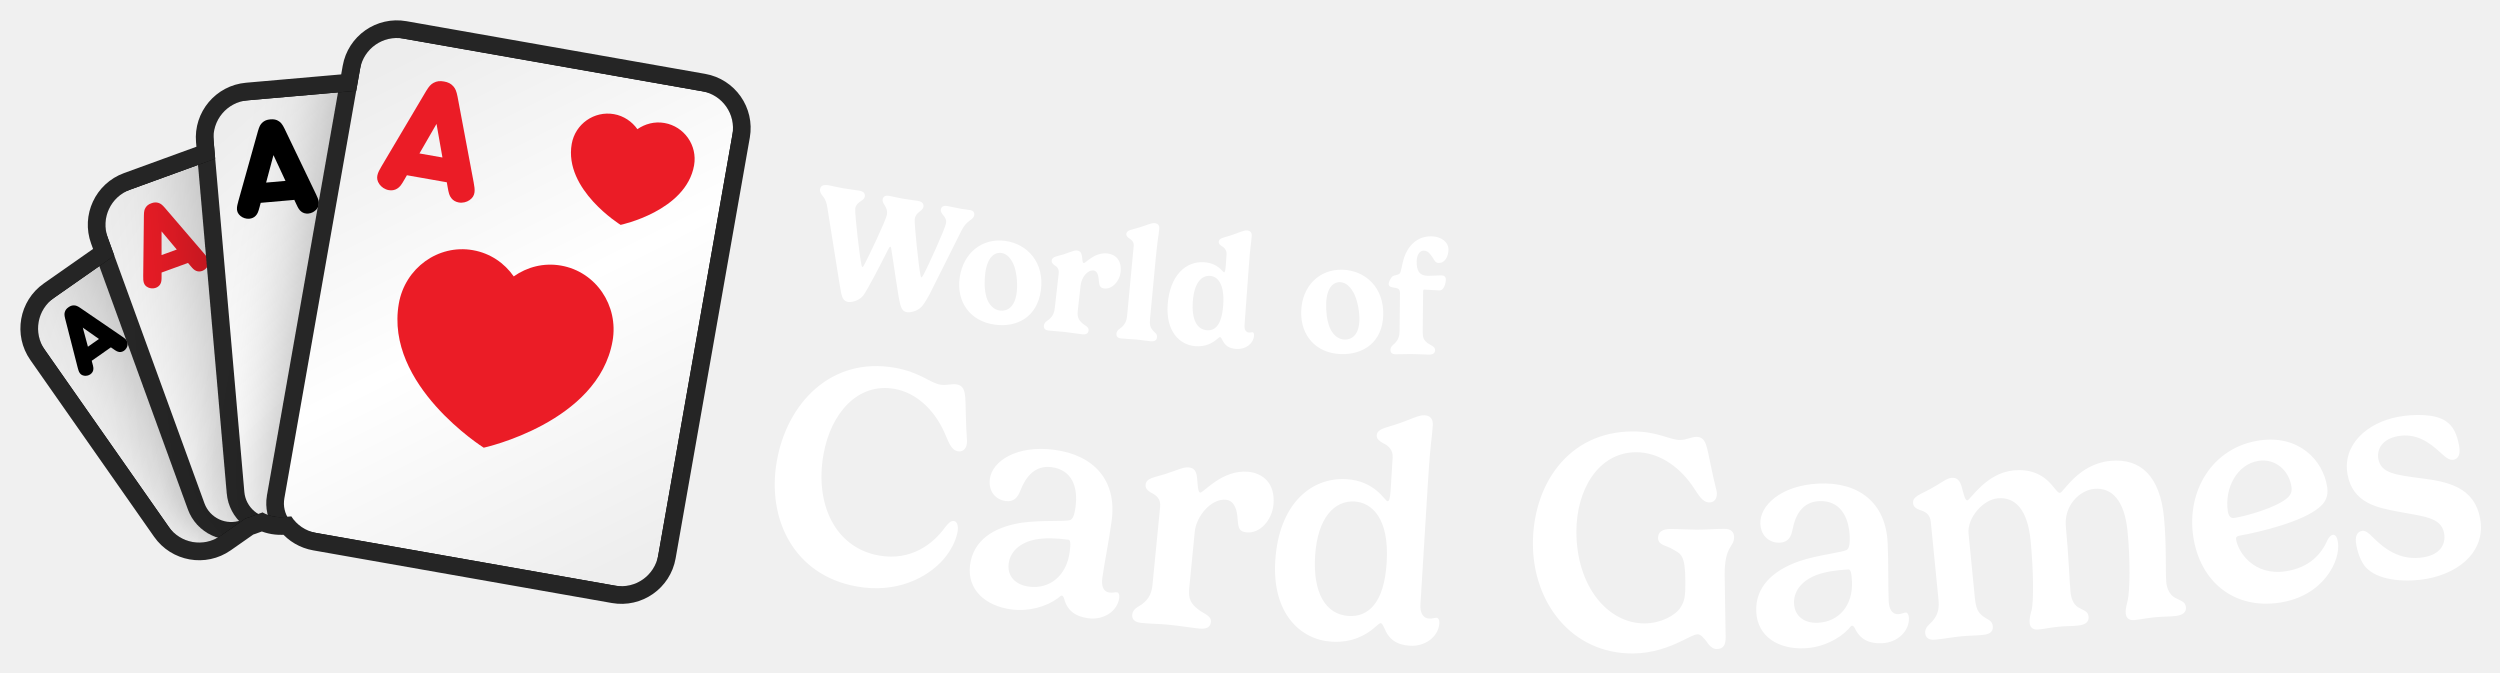
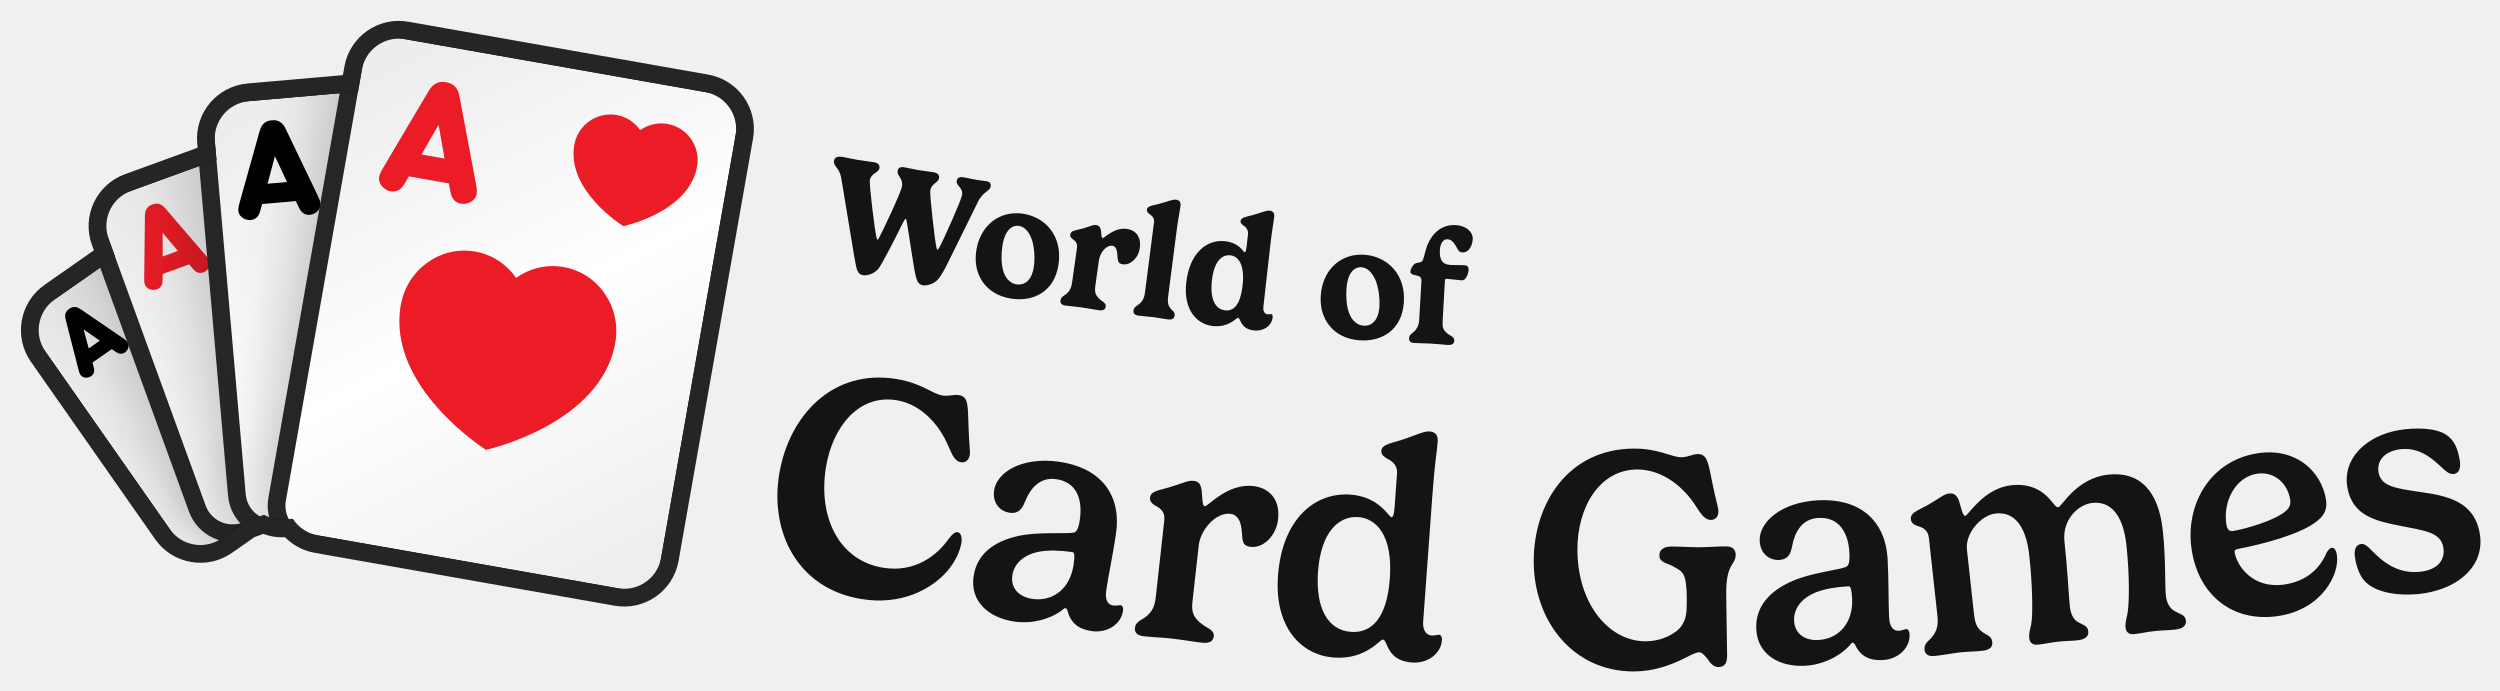
- <svg xmlns="http://www.w3.org/2000/svg" xmlns:xlink="http://www.w3.org/1999/xlink" viewBox="-3.25 -3.25 426.72 114.79" width="426.72" height="114.79">
+ <svg xmlns="http://www.w3.org/2000/svg" xmlns:xlink="http://www.w3.org/1999/xlink" viewBox="-3.33 -3.33 425.16 117.51" width="425.16" height="117.51">
  <defs>
    <rect id="path-1" x="0" y="0" width="5464" height="1280" />
    <rect id="path-3" x="0" y="0" width="1279.966" height="1280" />
    <path d="M654.667,7.381 L1041.451,230.691 C1067.755,245.877 1076.767,279.512 1061.581,305.816 L747.051,850.597 C731.865,876.902 698.23,885.914 671.926,870.727 L285.142,647.418 C271.344,639.451 262.304,626.408 259.019,612.01 L248.673,609.238 C237.588,606.268 228.207,600.115 221.247,592.027 L200.473,592.025 C198.498,592.025 196.547,591.921 194.626,591.718 L151.468,603.281 C122.13,611.142 91.974,593.731 84.112,564.393 L1.886,257.522 C-5.975,228.183 11.436,198.027 40.774,190.166 L145.477,162.11 L145.477,133.795 C145.477,103.422 170.1,78.799 200.473,78.799 L333.867,78.799 L340.716,53.24 C348.577,23.901 378.734,6.491 408.072,14.352 L563.147,55.903 L579.542,27.511 C594.728,1.207 628.363,-7.806 654.667,7.381 Z" id="path-5" />
    <filter x="-59.0%" y="-44.4%" width="218.0%" height="188.8%" filterUnits="objectBoundingBox" id="filter-7">
      <feOffset dx="0" dy="0" in="SourceAlpha" result="shadowOffsetOuter1" />
      <feGaussianBlur stdDeviation="64" in="shadowOffsetOuter1" result="shadowBlurOuter1" />
      <feColorMatrix values="0 0 0 0 0   0 0 0 0 0   0 0 0 0 0  0 0 0 0.32 0" type="matrix" in="shadowBlurOuter1" result="shadowMatrixOuter1" />
      <feMerge>
        <feMergeNode in="shadowMatrixOuter1" />
        <feMergeNode in="SourceGraphic" />
      </feMerge>
    </filter>
    <linearGradient x1="21.639%" y1="0%" x2="78.361%" y2="100%" id="linearGradient-8">
      <stop stop-color="#EDEDED" offset="0%" />
      <stop stop-color="#FFFFFF" offset="50.295%" />
      <stop stop-color="#EEEEEE" offset="100%" />
    </linearGradient>
    <filter x="-49.2%" y="-37.0%" width="198.3%" height="174.0%" filterUnits="objectBoundingBox" id="filter-9">
      <feOffset dx="0" dy="0" in="SourceAlpha" result="shadowOffsetOuter1" />
      <feGaussianBlur stdDeviation="64" in="shadowOffsetOuter1" result="shadowBlurOuter1" />
      <feColorMatrix values="0 0 0 0 0   0 0 0 0 0   0 0 0 0 0  0 0 0 0.32 0" type="matrix" in="shadowBlurOuter1" result="shadowMatrixOuter1" />
      <feMerge>
        <feMergeNode in="shadowMatrixOuter1" />
        <feMergeNode in="SourceGraphic" />
      </feMerge>
    </filter>
    <linearGradient x1="21.639%" y1="0%" x2="78.361%" y2="100%" id="linearGradient-10">
      <stop stop-color="#EDEDED" offset="0%" />
      <stop stop-color="#FFFFFF" offset="50.295%" />
      <stop stop-color="#EEEEEE" offset="100%" />
    </linearGradient>
    <filter x="-41.0%" y="-30.9%" width="181.9%" height="161.7%" filterUnits="objectBoundingBox" id="filter-11">
      <feOffset dx="0" dy="0" in="SourceAlpha" result="shadowOffsetOuter1" />
      <feGaussianBlur stdDeviation="64" in="shadowOffsetOuter1" result="shadowBlurOuter1" />
      <feColorMatrix values="0 0 0 0 0   0 0 0 0 0   0 0 0 0 0  0 0 0 0.32 0" type="matrix" in="shadowBlurOuter1" result="shadowMatrixOuter1" />
      <feMerge>
        <feMergeNode in="shadowMatrixOuter1" />
        <feMergeNode in="SourceGraphic" />
      </feMerge>
    </filter>
    <linearGradient x1="21.639%" y1="0%" x2="78.361%" y2="100%" id="linearGradient-12">
      <stop stop-color="#EDEDED" offset="0%" />
      <stop stop-color="#FFFFFF" offset="50.295%" />
      <stop stop-color="#EEEEEE" offset="100%" />
    </linearGradient>
    <filter x="-34.1%" y="-25.7%" width="168.3%" height="151.4%" filterUnits="objectBoundingBox" id="filter-13">
      <feOffset dx="0" dy="0" in="SourceAlpha" result="shadowOffsetOuter1" />
      <feGaussianBlur stdDeviation="64" in="shadowOffsetOuter1" result="shadowBlurOuter1" />
      <feColorMatrix values="0 0 0 0 0   0 0 0 0 0   0 0 0 0 0  0 0 0 0.32 0" type="matrix" in="shadowBlurOuter1" result="shadowMatrixOuter1" />
      <feMerge>
        <feMergeNode in="shadowMatrixOuter1" />
        <feMergeNode in="SourceGraphic" />
      </feMerge>
    </filter>
    <linearGradient x1="21.639%" y1="0%" x2="78.361%" y2="100%" id="linearGradient-14">
      <stop stop-color="#EDEDED" offset="0%" />
      <stop stop-color="#FFFFFF" offset="50.295%" />
      <stop stop-color="#EEEEEE" offset="100%" />
    </linearGradient>
  </defs>
  <g transform="translate(-11.594,-23.478) scale(0.11594)">
    <mask id="mask-4" fill="white">
      <use xlink:href="#path-3" />
    </mask>
    <g id="Mask" />
    <g id="Group" stroke-width="1" fill-rule="evenodd" mask="url(#mask-4)">
      <g transform="translate(700.504, 678.0126) rotate(-20) translate(-700.504, -678.0126)translate(166.0272, 238.9585)">
        <g transform="translate(-0, -0)">
          <mask id="mask-6" fill="white">
            <use xlink:href="#path-5" />
          </mask>
          <path stroke="#252525" stroke-width="26" d="M661.167,-3.877 L1047.951,219.432 C1080.473,238.209 1091.616,279.794 1072.839,312.316 L758.31,857.097 C739.533,889.619 697.948,900.762 665.426,881.986 L278.642,658.676 C264.448,650.481 253.966,637.684 248.632,622.685 L245.308,621.795 C234.009,618.767 223.884,612.979 215.705,605.026 L200.473,605.025 C198.91,605.025 197.353,604.972 195.803,604.861 L154.833,615.838 C118.559,625.557 81.275,604.031 71.555,567.758 L-10.671,260.886 C-20.39,224.613 1.136,187.328 37.41,177.609 L132.477,152.135 L132.477,133.795 C132.477,96.242 162.92,65.799 200.473,65.799 L323.892,65.799 L328.159,49.875 C337.879,13.602 375.163,-7.925 411.436,1.795 L556.877,40.764 L568.283,21.011 C587.06,-11.511 628.645,-22.654 661.167,-3.877 Z" />
          <g mask="url(#mask-6)">
            <g transform="translate(-12.346, -20.1207)">
              <g id="small_spade_1" filter="url(#filter-7)" transform="translate(210.9129, 389.3938) rotate(-15) translate(-210.9129, -389.3938)translate(49.8576, 175.5497)">
                <rect id="Background" stroke="#252525" stroke-width="26" fill="url(#linearGradient-8)" x="-13" y="-13" width="348.11" height="453.688" rx="54.996" />
                <path d="M243.897,27.593 C243.897,27.593 294.439,46.921 294.501,83.212 C294.501,98.995 281.209,111.813 264.79,111.831 C259.556,111.836 254.629,110.478 250.35,108.157 L256.538,128.766 L231.229,128.766 L237.404,108.197 C233.153,110.517 228.26,111.881 223.047,111.892 C206.62,111.901 193.284,99.118 193.266,83.326 C193.205,47.045 243.897,27.593 243.897,27.593 Z" id="Spade-small" fill="#000000" />
                <path d="M24.778,103.856 L51.007,34.253 C52.733,29.769 54.044,27.838 56.046,26.251 C58.462,24.32 61.015,23.561 64.605,23.561 C68.194,23.561 70.748,24.32 73.164,26.251 C75.165,27.838 76.477,29.769 78.202,34.253 L104.431,103.856 C106.709,109.926 108.228,114.686 103.603,119.308 C101.463,121.446 98.219,122.895 94.906,122.895 C92.214,122.895 89.798,121.998 88.073,120.412 C86.002,118.549 85.105,116.687 83.31,111.72 L81.861,107.719 L47.349,107.719 L45.899,111.72 C44.105,116.687 43.207,118.549 41.137,120.412 C39.411,121.998 36.995,122.895 34.303,122.895 C30.99,122.895 27.746,121.446 25.606,119.308 C20.982,114.686 22.5,109.926 24.778,103.856 Z M74.544,87.576 L64.605,60.259 L54.665,87.576 L74.544,87.576 Z" id="A" fill="#000000" />
              </g>
              <g id="small_diamond_1" filter="url(#filter-9)" transform="translate(351.0898, 355.5329) rotate(-360) translate(-351.0898, -355.5329)translate(157.8235, 98.9199)">
                <rect id="Background" stroke="#252525" stroke-width="26" fill="url(#linearGradient-10)" x="-13" y="-13" width="412.533" height="539.226" rx="54.996" />
                <polygon id="Diamond-small" fill="#EB1B28" points="300.954 22.074 353.401 93.826 300.954 165.557 248.485 93.826" />
                <path d="M29.802,125.878 L61.277,42.355 C63.348,36.974 64.921,34.657 67.323,32.753 C70.222,30.435 73.287,29.524 77.594,29.524 C81.901,29.524 84.966,30.435 87.865,32.753 C90.267,34.657 91.841,36.974 93.911,42.355 L125.386,125.878 C128.119,133.163 129.942,138.875 124.392,144.421 C121.824,146.987 117.932,148.725 113.956,148.725 C110.725,148.725 107.826,147.649 105.756,145.745 C103.271,143.51 102.194,141.275 100.041,135.315 L98.301,130.514 L56.887,130.514 L55.148,135.315 C52.994,141.275 51.917,143.51 49.432,145.745 C47.362,147.649 44.463,148.725 41.232,148.725 C37.257,148.725 33.364,146.987 30.796,144.421 C25.247,138.875 27.069,133.163 29.802,125.878 Z M89.521,106.343 L77.594,73.562 L65.667,106.343 L89.521,106.343 Z" id="A" fill="#EB1B28" />
              </g>
              <g id="small_clover_1" filter="url(#filter-11)" transform="translate(511.6136, 377.7066) rotate(-345) translate(-511.6136, -377.7066)translate(279.6941, 69.771)">
                <rect id="Background" stroke="#252525" stroke-width="26" fill="url(#linearGradient-12)" x="-13" y="-13" width="489.839" height="641.871" rx="54.996" />
                <path d="M347.866,39.734 C367.599,39.734 383.595,55.536 383.595,75.06 C383.595,84.425 379.905,92.946 373.883,99.274 C378.307,97.333 383.203,96.253 388.353,96.253 C408.072,96.253 424.081,112.082 424.081,131.58 C424.081,151.104 408.072,166.919 388.353,166.919 C372.39,166.919 358.858,156.556 354.282,142.251 C354.334,142.684 354.408,143.092 354.506,143.474 C358.945,160.826 367.798,185.424 367.798,185.424 L328,185.424 C328,185.424 336.827,160.734 341.253,143.474 C341.354,143.079 341.428,142.656 341.479,142.206 C336.916,156.534 323.372,166.919 307.393,166.919 C287.646,166.919 271.677,151.104 271.677,131.58 C271.677,112.082 287.646,96.253 307.393,96.253 C312.539,96.253 317.432,97.331 321.855,99.271 C315.837,92.944 312.15,84.424 312.15,75.06 C312.15,55.536 328.133,39.734 347.866,39.734 Z" id="Clover-small" fill="#000000" />
                <path d="M28.576,146.475 L66.345,46.247 C68.83,39.79 70.719,37.009 73.601,34.724 C77.08,31.943 80.758,30.85 85.926,30.85 C91.095,30.85 94.772,31.943 98.251,34.724 C101.133,37.009 103.022,39.79 105.507,46.247 L143.276,146.475 C146.556,155.216 148.743,162.07 142.084,168.726 C139.003,171.805 134.331,173.891 129.56,173.891 C125.684,173.891 122.205,172.6 119.72,170.315 C116.738,167.633 115.446,164.951 112.862,157.799 L110.775,152.038 L61.078,152.038 L58.99,157.799 C56.406,164.951 55.114,167.633 52.132,170.315 C49.647,172.6 46.168,173.891 42.292,173.891 C37.521,173.891 32.85,171.805 29.768,168.726 C23.109,162.07 25.296,155.216 28.576,146.475 Z M100.239,123.032 L85.926,83.696 L71.613,123.032 L100.239,123.032 Z" id="A" fill="#000000" />
              </g>
              <g id="small_heart_1" filter="url(#filter-13)" transform="translate(675.6425, 459.1748) rotate(-330) translate(-675.6425, -459.1748)translate(397.3371, 89.6494)">
                <rect id="Background" stroke="#252525" stroke-width="26" fill="url(#linearGradient-14)" x="-13" y="-13" width="582.611" height="765.051" rx="54.996" />
                <path d="M341.635,288.824 C315.976,288.845 292.736,299.456 275.815,316.611 C258.851,299.507 235.579,288.948 209.909,288.989 C158.08,289.041 116.117,332.207 116.16,385.365 C116.309,507.485 276.113,572.616 276.113,572.616 C276.113,572.616 435.789,507.092 435.619,384.932 C435.544,331.774 393.497,288.752 341.635,288.824" id="Heart-big" fill="#EB1B28" />
                <path d="M417.458,71.521 C407.751,61.933 394.392,55.711 379.689,55.711 C350.027,55.745 325.983,79.908 326.015,109.677 C326.095,178.084 417.593,214.563 417.593,214.563 C417.593,214.563 508.981,177.883 508.901,109.459 C508.854,79.674 484.777,55.594 455.084,55.627 C440.412,55.627 427.165,61.899 417.458,71.521 Z" id="Heart-small" fill="#EB1B28" />
                <path d="M56.059,190.564 L101.383,70.289 C104.365,62.541 106.631,59.203 110.09,56.462 C114.264,53.124 118.677,51.813 124.88,51.813 C131.082,51.813 135.495,53.124 139.67,56.462 C143.129,59.203 145.395,62.541 148.377,70.289 L193.701,190.564 C197.637,201.054 200.261,209.278 192.269,217.265 C188.572,220.96 182.966,223.464 177.241,223.464 C172.589,223.464 168.415,221.914 165.433,219.172 C161.855,215.954 160.304,212.735 157.203,204.153 L154.698,197.239 L95.061,197.239 L92.556,204.153 C89.455,212.735 87.905,215.954 84.327,219.172 C81.345,221.914 77.17,223.464 72.518,223.464 C66.793,223.464 61.187,220.96 57.49,217.265 C49.499,209.278 52.123,201.054 56.059,190.564 Z M142.055,162.432 L124.88,115.228 L107.704,162.432 L142.055,162.432 Z" id="A" fill="#EB1B28" />
              </g>
            </g>
          </g>
        </g>
      </g>
    </g>
  </g>
-   <path fill="#ffffff" d="M148.3 39.42C148.47 39.06 148.62 38.85 148.72 38.86C148.78 38.88 148.86 39 148.88 39.25C149.24 41.33 150.05 47.43 150.41 48.71C150.61 49.45 150.89 49.93 151.55 50.04C151.95 50.11 153.27 50 154.14 49.01C154.59 48.48 155.29 47.29 155.78 46.26L160.84 36.16C161.79 34.2 162.88 34.39 163.04 33.48C163.12 33.02 162.87 32.7 162.35 32.61C161.81 32.51 161.28 32.48 160.74 32.38C160.15 32.28 159 32.01 158.48 31.92C157.71 31.79 157.41 32.08 157.34 32.51C157.19 33.33 158.44 33.67 158.22 34.88C158.06 35.82 155.02 42.51 154.36 43.67C154.21 43.94 154.1 44.1 154.03 44.09C153.97 44.08 153.93 43.96 153.87 43.73C153.59 42.54 152.76 34.82 152.89 34.09C153.1 32.88 154.23 32.84 154.37 32.05C154.46 31.5 154.11 31.16 153.43 31.04C152.74 30.92 151.89 30.84 150.81 30.65C150.22 30.55 149.08 30.28 148.54 30.19C147.79 30.05 147.48 30.35 147.41 30.78C147.27 31.6 148.37 32.03 148.13 33.41C147.95 34.43 144.82 40.94 144.25 41.97C144.17 42.15 144.03 42.34 143.95 42.33C143.9 42.32 143.84 42.19 143.81 42.04C143.5 40.81 142.61 33.03 142.73 32.33C142.95 31.1 144.22 31.12 144.36 30.3C144.45 29.8 144.17 29.42 143.45 29.3C142.74 29.17 141.76 29.07 140.64 28.88C139.52 28.68 138.96 28.52 138.32 28.4C137.35 28.23 136.84 28.37 136.72 29.05C136.64 29.48 136.94 29.91 137.17 30.19C137.7 30.84 137.87 31.51 137.96 32.12L140 44.91C140.14 45.84 140.35 46.84 140.37 46.96C140.55 47.7 140.85 48.18 141.51 48.29C141.9 48.36 143.19 48.24 144.05 47.25C144.64 46.57 147.11 41.81 148.3 39.42ZM167.69 39.93C168.61 40.06 169.44 40.89 169.94 42.39C170.33 43.67 170.46 45.43 170.27 46.81C169.94 49.19 168.65 49.93 167.41 49.76C166.45 49.63 165.57 48.88 165.14 47.53C164.74 46.22 164.76 44.58 164.93 43.32C165.3 40.63 166.51 39.77 167.69 39.93ZM160.55 44.18C159.99 48.25 162.3 51.58 166.54 52.16C170.34 52.69 173.78 50.87 174.41 46.34C175.07 41.54 172.09 38.39 168.35 37.87C164.41 37.33 161.15 39.89 160.55 44.18ZM183.42 42.92C183.9 42.98 184.2 43.49 184.28 44.37C184.38 45.32 184.35 45.89 185.25 45.99C186.59 46.14 187.85 44.74 188.02 43.25C188.26 41.09 187.09 40.16 185.76 40.01C183.57 39.77 182.04 41.69 181.74 41.66C181.51 41.63 181.49 41.07 181.44 40.53C181.33 39.81 181.07 39.57 180.57 39.51C180.09 39.45 179.69 39.71 178.28 40.17C177.2 40.5 176.34 40.53 176.26 41.22C176.22 41.59 176.45 41.79 176.71 42C177.1 42.22 177.55 42.6 177.46 43.39L176.8 49.25C176.72 49.94 176.56 50.64 175.82 51.27C175.53 51.5 175 51.74 174.93 52.32C174.88 52.73 175.06 53.09 175.73 53.17C176.88 53.3 177.46 53.3 178.38 53.4C179.72 53.55 180.64 53.72 181.43 53.81C182.23 53.9 182.51 53.6 182.56 53.14C182.63 52.52 181.87 52.3 181.46 51.91C180.77 51.25 180.6 50.78 180.72 49.71L181.2 45.45C181.35 44.13 182.34 42.8 183.42 42.92ZM194.62 35.81C194.68 35.19 194.37 34.89 193.84 34.84C193.24 34.78 192.39 35.23 191 35.64C189.92 35.97 189.06 36.02 189 36.67C188.97 37.03 189.22 37.24 189.49 37.43C189.88 37.66 190.32 38.05 190.26 38.73L189.14 50.59C189.07 51.28 188.92 51.98 188.18 52.62C187.91 52.86 187.36 53.11 187.31 53.69C187.27 54.1 187.45 54.46 188.12 54.52C189.1 54.62 189.88 54.62 190.78 54.71C191.48 54.77 192.41 54.93 193.12 55C193.91 55.07 194.2 54.77 194.24 54.31C194.3 53.7 193.85 53.56 193.49 53.11C193.12 52.65 192.94 52.22 193.05 51.15L194.01 40.95C194.35 37.41 194.48 37.26 194.62 35.81ZM202.77 53.12C201.08 53 200.12 51.33 200.35 48.2C200.59 44.93 201.88 43.74 203.31 43.84C204.55 43.93 205.8 45.16 205.54 48.82C205.29 52.24 204.15 53.22 202.77 53.12ZM207.78 56.31C209.35 56.42 210.7 55.43 210.8 54C210.82 53.68 210.7 53.47 210.55 53.46C210.36 53.44 210.2 53.53 209.92 53.51C209.32 53.46 209.13 52.85 209.17 52.32L209.91 42.2C210.16 38.64 210.3 38.49 210.4 37.05C210.45 36.42 210.13 36.12 209.6 36.08C209 36.04 208.13 36.51 206.77 36.95C205.68 37.3 204.82 37.37 204.77 38.02C204.75 38.39 205.03 38.59 205.31 38.77C205.7 38.99 206.16 39.45 206.11 40.18L205.97 42.14C205.9 43.06 205.8 43.24 205.67 43.23C205.45 43.22 204.71 41.68 202.3 41.51C199.18 41.28 196.42 43.75 196.06 48.71C195.72 53.28 198.07 55.64 200.81 55.84C202.58 55.97 203.71 55.26 204.35 54.74C204.69 54.48 204.88 54.28 205 54.29C205.16 54.3 205.23 54.52 205.37 54.74C205.86 55.79 206.56 56.22 207.78 56.31ZM225.5 44.91C226.42 44.94 227.34 45.68 227.99 47.12C228.51 48.35 228.83 50.08 228.78 51.47C228.7 53.88 227.5 54.75 226.24 54.71C225.27 54.68 224.33 54.03 223.75 52.73C223.22 51.47 223.07 49.84 223.11 48.57C223.2 45.86 224.31 44.87 225.5 44.91ZM218.85 49.88C218.71 53.99 221.36 57.05 225.63 57.19C229.46 57.32 232.7 55.15 232.85 50.58C233.01 45.74 229.71 42.91 225.93 42.79C221.96 42.66 218.99 45.55 218.85 49.88ZM239.66 46.52C239.66 46.22 239.78 46.18 239.86 46.18C240.33 46.19 242.07 46.32 242.4 46.32C242.66 46.32 242.84 46.24 242.95 46.13C243.34 45.77 243.53 44.99 243.54 44.54C243.55 43.91 243.19 43.76 242.75 43.75C242.4 43.75 240.98 43.83 240.49 43.83C238.93 43.81 238.54 42.85 238.56 41.38C238.57 40.38 238.99 39.53 239.77 39.53C240.54 39.54 240.95 40.21 241.36 40.83C241.61 41.23 241.77 41.63 242.33 41.63C243.51 41.65 243.98 40.33 243.99 39.32C244 38.21 242.93 37.11 241.02 37.09C238.59 37.06 237.07 38.77 236.41 40.72C236.07 41.74 235.91 43.2 235.67 43.43C235.31 43.75 234.78 43.69 234.47 43.89C234.18 44.11 233.79 44.79 233.78 45.21C233.78 45.72 234.26 45.79 235.03 45.9C235.47 45.99 235.71 46.21 235.71 46.77L235.64 53.22C235.64 53.91 235.53 54.62 234.86 55.32C234.6 55.58 234.09 55.88 234.08 56.46C234.08 56.87 234.29 57.22 234.96 57.22C235.93 57.23 236.74 57.17 237.63 57.18C238.99 57.19 239.85 57.27 240.63 57.28C241.43 57.29 241.7 56.96 241.7 56.5C241.71 55.87 240.92 55.68 240.47 55.35C239.71 54.77 239.58 54.35 239.59 53.27Z" />
-   <path fill="#ffffff" d="M129.35 75.41C127.59 85.31 132.24 94.95 143.01 96.86C149.78 98.06 154.97 95.4 157.76 92.26C159.12 90.69 159.94 88.95 160.2 87.49C160.33 86.75 160.23 85.79 159.58 85.68C159.05 85.58 158.55 86.14 158.06 86.76C156.06 89.55 152.27 92.55 146.78 91.57C139.3 90.25 135.8 82.78 137.31 74.31C138.54 67.34 143.13 62 149.45 63.13C153.01 63.76 156.08 66.51 157.87 70.39C158.63 72.03 159 73.55 160.26 73.78C160.94 73.9 161.6 73.53 161.77 72.56C161.89 71.88 161.67 70.98 161.61 67.68C161.49 64.43 161.75 62.67 160.07 62.37C159.16 62.21 158.31 62.59 157.21 62.4C155.51 62.1 153.68 60.26 149.53 59.53C138.55 57.58 131.08 65.63 129.35 75.41ZM179.33 90.99C178.79 95.01 175.93 97.36 172.36 96.88C170.09 96.58 168.63 95.1 168.92 92.92C169.17 91.05 170.66 89.37 173.57 88.82C175.13 88.55 176.92 88.58 179.1 88.87C179.45 88.91 179.54 89.41 179.33 90.99ZM171.08 85.98C166.24 86.75 162.88 89.03 162.33 93.16C161.77 97.37 164.93 100.18 169.37 100.77C172.37 101.17 175.38 100.29 177.31 98.86C177.55 98.68 177.81 98.39 177.99 98.41C178.17 98.44 178.3 98.67 178.38 98.92C178.91 100.95 180.27 101.98 182.51 102.28C185.14 102.63 187.49 101.07 187.79 98.81C187.87 98.21 187.65 97.88 187.44 97.85C187.04 97.8 186.75 97.98 186.12 97.89C184.96 97.74 184.74 96.58 184.9 95.43C185.22 93.03 186.05 89.02 186.5 85.6C187.41 78.79 183.52 74.44 176.73 73.53C170.29 72.67 166.11 75.46 165.71 78.48C165.4 80.8 166.89 82.07 168.37 82.27C169.81 82.46 170.45 81.69 170.94 80.44C171.84 78.1 173.44 76.12 176.26 76.49C179.73 76.96 180.79 79.88 180.33 83.28C180.11 84.93 179.79 85.32 179.47 85.49C178.78 85.85 174.63 85.46 171.08 85.98ZM206.01 82.05C207.15 82.17 207.79 83.22 207.95 84.86C208.13 86.53 207.99 87.47 209.52 87.62C211.82 87.85 213.86 85.52 214.11 82.93C214.48 79.18 212.24 77.52 209.84 77.28C205.37 76.85 202.18 80.88 201.62 80.83C201.17 80.78 201.2 79.42 201.06 78.16C200.9 77 200.46 76.61 199.64 76.53C198.77 76.44 197.87 76.94 195.58 77.68C193.8 78.25 192.4 78.32 192.29 79.49C192.23 80.12 192.67 80.51 193.2 80.83C194.09 81.26 194.91 81.88 194.77 83.25L193.48 96.43C193.35 97.78 193.03 98.89 191.62 99.93C191.08 100.3 190.11 100.66 190.01 101.66C189.95 102.32 190.26 102.94 191.53 103.07C193.72 103.28 194.42 103.21 196.06 103.37C198.3 103.59 200.06 103.9 201.46 104.04C202.89 104.18 203.36 103.66 203.44 102.9C203.54 101.81 202.11 101.46 201.35 100.83C199.98 99.79 199.56 98.94 199.74 97.12L200.68 87.51C200.94 84.84 203.5 81.81 206.01 82.05ZM226.95 101.89C222.98 101.64 220.84 97.89 221.22 91.67C221.64 84.97 224.63 82.15 227.96 82.35C230.85 82.53 233.91 85.13 233.44 92.74C233.02 99.7 230.29 102.09 226.95 101.89ZM237.41 106.97C240.03 107.13 242.29 105.41 242.43 103.13C242.47 102.52 242.2 102.21 241.98 102.2C241.59 102.17 241.33 102.37 240.67 102.33C239.51 102.26 239.12 101.12 239.2 99.95L240.52 78.44C240.9 72.24 241.18 71.57 241.31 69.34C241.38 68.23 240.86 67.69 239.9 67.63C238.87 67.57 237.49 68.39 234.94 69.22C233.18 69.8 231.81 69.96 231.74 71.07C231.7 71.7 232.27 72.06 232.8 72.38C233.71 72.78 234.54 73.55 234.46 74.83L234.12 80.34C234.02 81.98 233.84 82.31 233.58 82.3C233.13 82.27 231.5 78.84 226.6 78.54C220.48 78.17 215.01 82.86 214.42 92.5C213.87 101.4 218.67 105.95 224.05 106.28C227.63 106.5 229.92 105.07 231.18 104.03C231.83 103.51 232.17 103.11 232.41 103.12C232.67 103.14 232.81 103.49 233 103.88C233.85 106 235.24 106.83 237.41 106.97ZM275.43 108.29C278.83 108.28 281.67 107.18 283.6 106.25C284.93 105.64 285.88 105.02 286.54 105.02C287.05 105.02 287.53 105.63 288.01 106.21C288.59 107.11 289.18 107.54 289.76 107.53C290.98 107.53 291.3 106.76 291.3 105.51C291.29 103.89 291.14 97.53 291.13 94.82C291.12 89.86 292.74 90.2 292.74 88.42C292.73 87.6 292.23 87.01 291.14 87.02C289.31 87.02 288.06 87.16 286.39 87.16C285.17 87.16 283.26 87.04 281.88 87.04C280.45 87.04 279.76 87.6 279.76 88.56C279.76 89.86 281.28 89.85 282.29 90.52C283.64 91.31 284.41 91.36 284.42 96.03C284.43 98.42 284.33 99.3 283.61 100.41C282.77 101.79 280.22 103.15 277.46 103.16C271.2 103.18 265.85 96.85 265.82 87.56C265.8 80.34 269.58 73.96 276.01 73.94C279.61 73.93 283.12 76.1 285.57 79.6C286.61 81.08 287.25 82.51 288.53 82.51C289.22 82.51 289.8 82.03 289.8 81.05C289.8 80.36 289.42 79.51 288.78 76.27C288.08 73.09 288.02 71.31 286.32 71.32C285.39 71.32 284.63 71.85 283.51 71.85C281.79 71.86 279.66 70.38 275.44 70.39C264.29 70.42 258.37 79.67 258.4 89.6C258.42 99.65 265.03 108.32 275.43 108.29ZM312.86 96C313.05 100.06 310.66 102.88 307.05 103.05C304.77 103.16 303.07 101.96 302.97 99.76C302.88 97.88 304.04 95.96 306.8 94.9C308.29 94.35 310.06 94.06 312.26 93.95C312.6 93.94 312.78 94.41 312.86 96ZM303.85 92.54C299.22 94.17 296.33 97.02 296.52 101.18C296.72 105.42 300.33 107.62 304.81 107.4C307.84 107.26 310.64 105.85 312.28 104.1C312.49 103.88 312.68 103.55 312.87 103.54C313.05 103.54 313.22 103.74 313.34 103.97C314.23 105.87 315.75 106.65 318.01 106.54C320.66 106.42 322.69 104.46 322.58 102.18C322.55 101.57 322.27 101.29 322.06 101.3C321.66 101.32 321.41 101.55 320.77 101.58C319.61 101.63 319.18 100.54 319.13 99.37C319.01 96.96 319.11 92.86 318.95 89.41C318.63 82.55 314.02 78.97 307.18 79.29C300.69 79.59 297.08 83.09 297.22 86.14C297.33 88.47 299.03 89.45 300.51 89.38C301.97 89.31 302.46 88.44 302.72 87.12C303.18 84.66 304.41 82.42 307.24 82.29C310.74 82.12 312.3 84.81 312.47 88.23C312.54 89.9 312.3 90.34 312.02 90.57C311.4 91.05 307.25 91.4 303.85 92.54ZM348.37 80.87C348.02 80.91 347.74 80.43 347.1 79.69C345.4 77.56 343.08 76.78 340.44 77.04C335.72 77.5 333.05 82.11 332.55 82.16C332.12 82.2 331.89 80.87 331.53 79.65C331.15 78.54 330.61 78.24 329.82 78.32C328.95 78.41 328.32 79.06 326.22 80.22C324.58 81.13 323.17 81.48 323.29 82.64C323.35 83.33 323.94 83.62 324.47 83.81C325.35 84.07 326.19 84.49 326.32 85.87L327.62 99.05C327.75 100.39 327.68 101.55 326.55 102.83C326.12 103.3 325.26 103.84 325.36 104.84C325.43 105.5 325.85 106.05 327.07 105.93C328.71 105.77 329.99 105.51 331.49 105.36C332.79 105.23 333.86 105.26 335.23 105.12C336.6 104.99 336.97 104.39 336.9 103.63C336.79 102.6 335.96 102.52 335.18 101.9C334.37 101.29 334.01 100.58 333.83 98.75L332.76 87.85C332.5 85.18 335.18 82.06 337.71 81.81C340.78 81.51 342.84 83.82 343.35 89.02C343.86 94.2 343.87 99.18 343.55 100.79C343.41 101.31 343.11 102.24 343.19 103.09C343.25 103.75 343.66 104.3 344.66 104.2C345.98 104.07 346.55 103.88 348.16 103.72C349.51 103.59 350.23 103.65 351.42 103.53C352.82 103.4 353.32 102.81 353.25 102.02C353.15 101.02 352.37 100.96 351.43 100.39C350.61 99.85 350.26 98.82 350.16 97.79C349.99 96.05 349.84 91.55 349.37 86.69C349 82.92 351.84 80.42 354.17 80.2C357.23 79.89 359.38 82.19 359.89 87.39C360.4 92.57 360.28 97.57 359.93 99.18C359.82 99.69 359.51 100.63 359.59 101.48C359.66 102.14 360.06 102.68 361.04 102.59C362.38 102.46 362.95 102.27 364.56 102.11C365.88 101.98 366.87 102.02 368.03 101.9C369.43 101.76 369.94 101.18 369.86 100.39C369.76 99.38 368.96 99.33 367.97 98.76C367.09 98.26 366.61 97.21 366.51 96.18C366.34 94.44 366.58 89.86 366.11 85C365.44 78.21 362.26 74.89 356.93 75.42C351.48 75.95 348.97 80.81 348.37 80.87ZM387.88 79.86C387.99 80.6 387.78 81.17 387.24 81.68C385.43 83.37 380.09 84.86 378.1 85.16C377.47 85.25 377.13 84.79 377.01 83.98C376.43 80.09 378.58 75.96 382.28 75.41C385.04 75 387.44 76.92 387.88 79.86ZM392.52 83.44C393.58 82.61 394.22 81.55 393.98 79.92C393.27 75.17 389.02 70.94 382.38 71.93C374.32 73.13 369.96 80.6 371.11 88.32C372.26 96.04 378.06 100.78 385.83 99.62C393.32 98.51 396.28 92.48 395.81 89.31C395.67 88.36 395.34 87.98 394.92 88.04C394.61 88.09 394.29 88.46 394.05 88.87C393 91.34 390.9 93.66 386.89 94.26C381.45 95.07 378.76 91.02 378.42 88.78C378.37 88.42 378.54 88.28 379.03 88.18C382.82 87.49 389.68 85.79 392.52 83.44ZM406.08 67.9C400.78 68.88 396.52 72.69 397.45 77.75C398.35 82.6 402.46 83.41 406.18 84.1C410.41 84.91 413.42 85.03 413.92 87.72C414.3 89.78 413.11 91.38 410.58 91.84C406.27 92.64 403.46 90.13 401.74 88.43C401.08 87.74 400.48 87.26 399.93 87.36C399.01 87.53 398.68 88.35 398.95 89.81C399.3 91.69 400.03 93.17 400.89 93.9C403.17 95.99 407.86 96.12 410.97 95.55C417.02 94.43 421.04 90.48 420.08 85.28C419.08 79.83 414.51 78.94 409.79 78.36C405.67 77.8 403.16 77.53 402.71 75.11C402.38 73.3 403.51 71.67 406.01 71.2C409.28 70.6 411.53 72.42 413.04 73.76C413.98 74.59 414.69 75.38 415.55 75.22C416.36 75.07 416.75 74.27 416.5 72.88C416.12 70.85 415.53 69.55 414.29 68.68C412.42 67.32 408.64 67.43 406.08 67.9Z" />
+   <path fill="#141414" d="M150.27 34.46C150.45 34.1 150.6 33.89 150.69 33.9C150.76 33.91 150.84 34.04 150.86 34.29C151.24 36.39 152.09 42.55 152.46 43.85C152.67 44.6 152.96 45.08 153.62 45.19C154.03 45.26 155.37 45.14 156.24 44.13C156.69 43.6 157.39 42.38 157.88 41.34L162.94 31.09C163.89 29.11 165 29.29 165.15 28.37C165.23 27.9 164.98 27.58 164.45 27.49C163.9 27.4 163.36 27.36 162.82 27.27C162.22 27.17 161.06 26.91 160.53 26.82C159.75 26.69 159.45 26.99 159.37 27.42C159.23 28.25 160.49 28.59 160.29 29.82C160.13 30.77 157.09 37.56 156.43 38.73C156.28 39 156.16 39.16 156.1 39.15C156.04 39.14 155.99 39.02 155.93 38.79C155.64 37.59 154.76 29.78 154.88 29.05C155.09 27.82 156.23 27.78 156.37 26.97C156.46 26.41 156.1 26.07 155.42 25.96C154.71 25.84 153.85 25.76 152.76 25.58C152.16 25.48 151 25.21 150.46 25.12C149.7 24.99 149.39 25.29 149.32 25.73C149.18 26.56 150.3 26.99 150.06 28.39C149.89 29.42 146.76 36.03 146.19 37.07C146.11 37.25 145.98 37.45 145.89 37.44C145.84 37.43 145.78 37.29 145.75 37.15C145.42 35.9 144.48 28.04 144.6 27.33C144.81 26.08 146.09 26.1 146.23 25.27C146.32 24.76 146.03 24.38 145.31 24.26C144.59 24.14 143.6 24.04 142.47 23.85C141.32 23.66 140.76 23.49 140.11 23.38C139.13 23.22 138.61 23.35 138.5 24.05C138.42 24.48 138.73 24.91 138.96 25.19C139.5 25.85 139.68 26.53 139.77 27.15L141.91 40.07C142.06 41.01 142.28 42.02 142.3 42.14C142.48 42.88 142.79 43.37 143.46 43.48C143.86 43.55 145.15 43.42 146.02 42.42C146.62 41.72 149.08 36.89 150.27 34.46ZM169.98 35.09C170.91 35.24 171.74 36.09 172.22 37.62C172.59 38.92 172.7 40.7 172.48 42.09C172.11 44.49 170.8 45.23 169.54 45.03C168.57 44.88 167.7 44.12 167.28 42.74C166.9 41.41 166.95 39.76 167.14 38.49C167.56 35.77 168.8 34.91 169.98 35.09ZM162.7 39.28C162.07 43.39 164.35 46.79 168.62 47.45C172.46 48.04 175.98 46.26 176.68 41.69C177.43 36.84 174.46 33.6 170.68 33.02C166.71 32.41 163.37 34.96 162.7 39.28ZM185.87 38.47C186.35 38.54 186.64 39.07 186.69 39.96C186.77 40.93 186.73 41.5 187.63 41.62C188.99 41.81 190.29 40.43 190.5 38.93C190.81 36.75 189.65 35.78 188.31 35.6C186.11 35.29 184.5 37.2 184.2 37.15C183.97 37.12 183.96 36.55 183.93 36C183.83 35.27 183.58 35.02 183.07 34.94C182.59 34.88 182.18 35.13 180.74 35.55C179.64 35.86 178.77 35.86 178.68 36.56C178.62 36.93 178.85 37.14 179.11 37.36C179.49 37.59 179.94 37.99 179.83 38.79L179 44.69C178.9 45.39 178.72 46.09 177.95 46.71C177.65 46.93 177.11 47.16 177.02 47.75C176.97 48.16 177.14 48.53 177.81 48.63C178.97 48.79 179.55 48.8 180.48 48.93C181.84 49.12 182.76 49.32 183.55 49.43C184.36 49.55 184.65 49.25 184.72 48.79C184.8 48.16 184.04 47.91 183.64 47.51C182.95 46.82 182.8 46.34 182.95 45.26L183.55 40.97C183.74 39.64 184.77 38.32 185.87 38.47ZM197.43 31.65C197.52 31.02 197.21 30.7 196.67 30.63C196.07 30.55 195.19 30.98 193.78 31.34C192.67 31.65 191.81 31.66 191.72 32.32C191.68 32.69 191.93 32.9 192.19 33.1C192.58 33.35 193.01 33.77 192.93 34.45L191.39 46.4C191.3 47.09 191.13 47.8 190.35 48.42C190.07 48.65 189.51 48.88 189.44 49.47C189.38 49.88 189.56 50.25 190.23 50.34C191.22 50.47 192.01 50.5 192.91 50.62C193.62 50.71 194.56 50.9 195.27 50.99C196.07 51.09 196.37 50.79 196.43 50.33C196.51 49.71 196.05 49.56 195.71 49.1C195.35 48.62 195.19 48.18 195.33 47.1L196.65 36.82C197.1 33.25 197.25 33.1 197.43 31.65ZM205.02 49.45C203.32 49.26 202.42 47.53 202.77 44.37C203.14 41.08 204.49 39.92 205.93 40.09C207.18 40.23 208.4 41.52 207.99 45.21C207.6 48.65 206.41 49.6 205.02 49.45ZM209.96 52.87C211.54 53.04 212.94 52.09 213.1 50.65C213.14 50.33 213.02 50.11 212.87 50.09C212.68 50.07 212.52 50.15 212.23 50.12C211.63 50.05 211.46 49.42 211.52 48.89L212.67 38.69C213.07 35.11 213.21 34.95 213.37 33.5C213.44 32.87 213.13 32.56 212.6 32.5C211.99 32.43 211.1 32.87 209.7 33.25C208.58 33.57 207.72 33.6 207.65 34.26C207.6 34.63 207.89 34.84 208.16 35.04C208.55 35.28 208.99 35.76 208.91 36.5L208.69 38.48C208.58 39.4 208.48 39.58 208.34 39.56C208.12 39.54 207.44 37.96 205.01 37.69C201.87 37.34 198.97 39.72 198.41 44.72C197.89 49.33 200.17 51.81 202.93 52.12C204.71 52.32 205.89 51.64 206.55 51.15C206.9 50.9 207.11 50.7 207.23 50.71C207.39 50.73 207.45 50.96 207.58 51.18C208.04 52.26 208.73 52.73 209.96 52.87ZM228.24 42.12C229.17 42.19 230.07 42.98 230.66 44.47C231.13 45.74 231.36 47.5 231.25 48.91C231.06 51.33 229.81 52.16 228.54 52.06C227.56 51.98 226.63 51.29 226.11 49.94C225.63 48.64 225.56 46.99 225.66 45.71C225.87 42.97 227.04 42.02 228.24 42.12ZM221.29 46.84C220.96 50.98 223.49 54.2 227.8 54.54C231.67 54.84 235.05 52.8 235.41 48.19C235.79 43.3 232.59 40.3 228.78 40C224.77 39.68 221.63 42.47 221.29 46.84ZM242.4 44.42C242.42 44.11 242.55 44.08 242.63 44.08C243.1 44.11 244.86 44.32 245.19 44.34C245.45 44.36 245.64 44.28 245.75 44.18C246.16 43.83 246.4 43.05 246.42 42.6C246.46 41.96 246.11 41.79 245.67 41.77C245.31 41.75 243.87 41.76 243.37 41.73C241.8 41.64 241.46 40.65 241.54 39.16C241.6 38.16 242.06 37.31 242.85 37.36C243.64 37.4 244.01 38.1 244.4 38.75C244.63 39.16 244.77 39.57 245.34 39.6C246.54 39.67 247.07 38.36 247.13 37.34C247.19 36.22 246.16 35.06 244.23 34.95C241.78 34.81 240.16 36.46 239.4 38.39C239.01 39.41 238.78 40.87 238.53 41.09C238.15 41.4 237.62 41.32 237.29 41.51C236.98 41.71 236.56 42.38 236.53 42.81C236.5 43.32 236.98 43.41 237.76 43.57C238.2 43.68 238.43 43.91 238.4 44.48L238.03 50.98C237.99 51.69 237.85 52.4 237.13 53.08C236.86 53.32 236.33 53.6 236.3 54.19C236.27 54.61 236.47 54.96 237.15 55C238.13 55.06 238.95 55.04 239.84 55.09C241.22 55.17 242.09 55.28 242.87 55.33C243.68 55.38 243.97 55.06 243.99 54.59C244.03 53.96 243.24 53.73 242.8 53.38C242.06 52.75 241.95 52.32 242.01 51.23Z" />
+   <path fill="#141414" d="M129.2 77.22C127.54 87.14 132.29 96.73 143.08 98.53C149.86 99.67 155.02 96.95 157.78 93.78C159.12 92.2 159.93 90.45 160.17 88.99C160.29 88.25 160.19 87.29 159.53 87.18C159.01 87.1 158.51 87.66 158.03 88.28C156.05 91.1 152.29 94.13 146.79 93.21C139.31 91.96 135.73 84.53 137.15 76.04C138.32 69.06 142.85 63.68 149.18 64.74C152.74 65.33 155.84 68.05 157.67 71.91C158.45 73.55 158.84 75.07 160.09 75.28C160.78 75.39 161.43 75.02 161.59 74.05C161.71 73.37 161.48 72.47 161.38 69.17C161.23 65.91 161.47 64.15 159.79 63.87C158.88 63.72 158.03 64.11 156.93 63.93C155.23 63.65 153.38 61.83 149.22 61.14C138.22 59.3 130.84 67.43 129.2 77.22ZM179.25 92.68C178.69 96.7 175.81 99.03 172.24 98.52C169.98 98.2 168.53 96.71 168.83 94.53C169.1 92.66 170.59 91 173.51 90.47C175.07 90.21 176.86 90.25 179.05 90.56C179.39 90.61 179.48 91.1 179.25 92.68ZM171.05 87.6C166.2 88.34 162.82 90.59 162.24 94.72C161.64 98.93 164.78 101.75 169.22 102.38C172.22 102.81 175.24 101.95 177.18 100.53C177.42 100.35 177.67 100.07 177.86 100.09C178.04 100.12 178.17 100.35 178.24 100.6C178.76 102.63 180.11 103.68 182.34 104C184.97 104.37 187.33 102.83 187.65 100.57C187.74 99.97 187.52 99.64 187.31 99.61C186.91 99.55 186.62 99.73 185.99 99.64C184.83 99.47 184.62 98.32 184.79 97.16C185.12 94.77 185.99 90.76 186.47 87.35C187.43 80.54 183.58 76.16 176.8 75.2C170.36 74.29 166.16 77.05 165.73 80.07C165.41 82.38 166.89 83.66 168.36 83.87C169.8 84.08 170.45 83.31 170.95 82.07C171.87 79.73 173.49 77.76 176.3 78.16C179.77 78.65 180.8 81.59 180.32 84.98C180.08 86.63 179.76 87.02 179.44 87.18C178.75 87.54 174.6 87.12 171.05 87.6ZM205.93 84.05C207.07 84.18 207.7 85.23 207.84 86.88C208 88.55 207.84 89.5 209.37 89.67C211.66 89.92 213.74 87.61 214.02 85.03C214.44 81.28 212.22 79.6 209.82 79.33C205.36 78.83 202.12 82.83 201.56 82.76C201.11 82.71 201.16 81.36 201.03 80.09C200.89 78.92 200.46 78.53 199.64 78.44C198.77 78.34 197.86 78.83 195.57 79.53C193.77 80.08 192.37 80.14 192.25 81.3C192.18 81.94 192.61 82.33 193.14 82.66C194.02 83.1 194.83 83.73 194.68 85.1L193.22 98.26C193.07 99.61 192.73 100.72 191.31 101.73C190.76 102.1 189.79 102.45 189.68 103.45C189.61 104.11 189.91 104.73 191.18 104.87C193.37 105.11 194.07 105.06 195.7 105.24C197.94 105.49 199.7 105.82 201.1 105.97C202.52 106.13 203 105.62 203.09 104.86C203.21 103.78 201.78 103.4 201.02 102.76C199.67 101.7 199.26 100.85 199.46 99.03L200.53 89.43C200.82 86.77 203.43 83.77 205.93 84.05ZM226.43 104.13C222.46 103.84 220.37 100.07 220.82 93.85C221.31 87.15 224.34 84.37 227.67 84.61C230.56 84.82 233.58 87.47 233.03 95.06C232.52 102.02 229.77 104.38 226.43 104.13ZM236.83 109.34C239.45 109.53 241.73 107.83 241.89 105.56C241.94 104.95 241.67 104.64 241.46 104.62C241.06 104.59 240.81 104.79 240.14 104.74C238.98 104.65 238.61 103.51 238.7 102.34L240.27 80.85C240.72 74.66 241.01 73.99 241.17 71.76C241.26 70.65 240.74 70.11 239.78 70.04C238.75 69.96 237.36 70.76 234.8 71.56C233.03 72.12 231.66 72.26 231.58 73.38C231.54 74.01 232.1 74.37 232.63 74.7C233.53 75.11 234.35 75.89 234.26 77.16L233.86 82.67C233.74 84.31 233.55 84.64 233.29 84.62C232.84 84.59 231.25 81.15 226.36 80.79C220.24 80.34 214.71 84.97 214.01 94.6C213.36 103.5 218.1 108.1 223.48 108.49C227.05 108.76 229.36 107.35 230.63 106.33C231.28 105.82 231.63 105.42 231.87 105.44C232.13 105.46 232.27 105.81 232.45 106.2C233.28 108.33 234.66 109.18 236.83 109.34ZM274.53 110.86C277.93 110.85 280.76 109.76 282.7 108.83C284.02 108.21 284.98 107.6 285.64 107.6C286.15 107.6 286.63 108.21 287.1 108.79C287.69 109.69 288.27 110.11 288.86 110.11C290.08 110.11 290.4 109.34 290.39 108.09C290.39 106.47 290.24 100.1 290.24 97.4C290.23 92.43 291.85 92.78 291.85 91C291.84 90.18 291.34 89.59 290.25 89.59C288.42 89.6 287.17 89.73 285.5 89.74C284.28 89.74 282.37 89.61 280.99 89.61C279.55 89.62 278.87 90.18 278.87 91.13C278.87 92.43 280.38 92.43 281.39 93.09C282.75 93.88 283.52 93.93 283.53 98.61C283.53 100.99 283.43 101.87 282.71 102.99C281.87 104.37 279.32 105.73 276.56 105.73C270.3 105.75 264.95 99.41 264.93 90.12C264.92 82.91 268.7 76.53 275.12 76.51C278.73 76.51 282.24 78.68 284.69 82.17C285.73 83.66 286.37 85.09 287.64 85.09C288.33 85.09 288.91 84.61 288.91 83.63C288.91 82.94 288.54 82.09 287.89 78.85C287.2 75.67 287.14 73.89 285.44 73.89C284.51 73.89 283.74 74.43 282.63 74.43C280.9 74.43 278.78 72.95 274.56 72.96C263.41 72.98 257.48 82.23 257.5 92.16C257.52 102.21 264.12 110.88 274.53 110.86ZM311.65 98.42C311.87 102.47 309.5 105.32 305.9 105.51C303.62 105.64 301.9 104.46 301.78 102.26C301.68 100.38 302.82 98.45 305.58 97.37C307.07 96.81 308.83 96.5 311.03 96.38C311.37 96.36 311.56 96.83 311.65 98.42ZM302.61 95.04C298 96.7 295.12 99.57 295.35 103.73C295.59 107.97 299.21 110.13 303.69 109.89C306.71 109.72 309.51 108.29 311.14 106.53C311.34 106.3 311.53 105.98 311.72 105.96C311.9 105.95 312.07 106.16 312.19 106.39C313.09 108.28 314.62 109.05 316.88 108.92C319.53 108.78 321.54 106.81 321.42 104.53C321.38 103.92 321.1 103.64 320.89 103.65C320.49 103.67 320.24 103.9 319.61 103.94C318.44 104 318.01 102.91 317.94 101.74C317.81 99.33 317.88 95.23 317.69 91.79C317.31 84.92 312.68 81.38 305.84 81.75C299.35 82.11 295.77 85.63 295.93 88.68C296.06 91.01 297.76 91.98 299.25 91.9C300.7 91.82 301.19 90.94 301.43 89.63C301.88 87.16 303.09 84.91 305.92 84.75C309.42 84.56 311 87.24 311.19 90.66C311.28 92.33 311.04 92.76 310.76 92.99C310.15 93.48 306 93.87 302.61 95.04ZM346.7 82.94C346.35 82.98 346.06 82.5 345.42 81.77C343.69 79.66 341.37 78.9 338.73 79.19C334.01 79.71 331.39 84.35 330.89 84.4C330.47 84.45 330.22 83.12 329.84 81.9C329.45 80.8 328.92 80.51 328.12 80.6C327.25 80.69 326.63 81.35 324.55 82.54C322.91 83.46 321.51 83.83 321.64 84.99C321.71 85.68 322.3 85.96 322.83 86.14C323.71 86.39 324.56 86.81 324.71 88.18L326.15 101.34C326.3 102.69 326.24 103.84 325.13 105.14C324.7 105.61 323.85 106.16 323.96 107.16C324.03 107.82 324.47 108.36 325.68 108.23C327.32 108.05 328.59 107.78 330.1 107.61C331.39 107.47 332.46 107.49 333.83 107.34C335.2 107.19 335.57 106.59 335.48 105.82C335.37 104.79 334.53 104.72 333.75 104.11C332.93 103.51 332.56 102.8 332.36 100.98L331.17 90.09C330.88 87.42 333.52 84.28 336.05 84C339.11 83.66 341.21 85.94 341.78 91.14C342.34 96.31 342.41 101.3 342.1 102.9C341.97 103.43 341.68 104.37 341.77 105.21C341.84 105.87 342.25 106.41 343.25 106.3C344.57 106.16 345.14 105.96 346.75 105.79C348.09 105.64 348.82 105.69 350 105.56C351.4 105.41 351.9 104.82 351.81 104.03C351.7 103.03 350.92 102.98 349.98 102.42C349.15 101.89 348.8 100.86 348.68 99.83C348.49 98.09 348.29 93.6 347.76 88.75C347.35 84.98 350.17 82.45 352.49 82.2C355.55 81.86 357.72 84.13 358.29 89.33C358.86 94.5 358.79 99.5 358.46 101.11C358.36 101.63 358.06 102.57 358.15 103.41C358.23 104.07 358.63 104.62 359.61 104.51C360.95 104.36 361.52 104.17 363.13 103.99C364.45 103.85 365.44 103.87 366.6 103.74C368 103.59 368.49 103 368.41 102.21C368.3 101.21 367.49 101.16 366.5 100.6C365.61 100.11 365.13 99.07 365.01 98.04C364.82 96.3 365.01 91.72 364.48 86.86C363.74 80.08 360.52 76.8 355.19 77.39C349.76 77.98 347.3 82.87 346.7 82.94ZM386.15 81.67C386.26 82.4 386.05 82.97 385.51 83.48C383.7 85.18 378.37 86.68 376.38 86.98C375.75 87.08 375.41 86.62 375.29 85.8C374.7 81.92 376.84 77.78 380.54 77.23C383.3 76.81 385.71 78.73 386.15 81.67ZM390.79 85.23C391.85 84.4 392.49 83.34 392.25 81.71C391.53 76.96 387.27 72.75 380.63 73.75C372.58 74.97 368.23 82.44 369.39 90.15C370.56 97.87 376.37 102.6 384.14 101.43C391.62 100.3 394.57 94.27 394.09 91.1C393.95 90.15 393.63 89.77 393.21 89.84C392.89 89.88 392.57 90.25 392.34 90.66C391.29 93.13 389.2 95.46 385.18 96.07C379.75 96.89 377.05 92.84 376.71 90.61C376.65 90.24 376.82 90.11 377.32 90.01C381.1 89.3 387.96 87.59 390.79 85.23ZM404.64 69.82C399.33 70.72 395.01 74.46 395.87 79.54C396.69 84.4 400.8 85.27 404.5 86.02C408.72 86.89 411.73 87.06 412.19 89.75C412.54 91.82 411.32 93.4 408.78 93.83C404.47 94.56 401.69 92.01 400 90.28C399.35 89.58 398.75 89.09 398.2 89.18C397.29 89.34 396.94 90.15 397.19 91.62C397.5 93.5 398.21 94.99 399.07 95.74C401.31 97.86 406 98.07 409.12 97.54C415.19 96.51 419.27 92.62 418.39 87.41C417.46 81.94 412.91 80.99 408.2 80.33C404.08 79.71 401.58 79.41 401.17 76.97C400.87 75.17 402.02 73.55 404.53 73.12C407.8 72.57 410.03 74.43 411.52 75.79C412.44 76.63 413.14 77.42 414.01 77.28C414.82 77.14 415.22 76.35 414.99 74.96C414.64 72.92 414.07 71.61 412.84 70.72C411 69.34 407.21 69.38 404.64 69.82Z" />
</svg>
